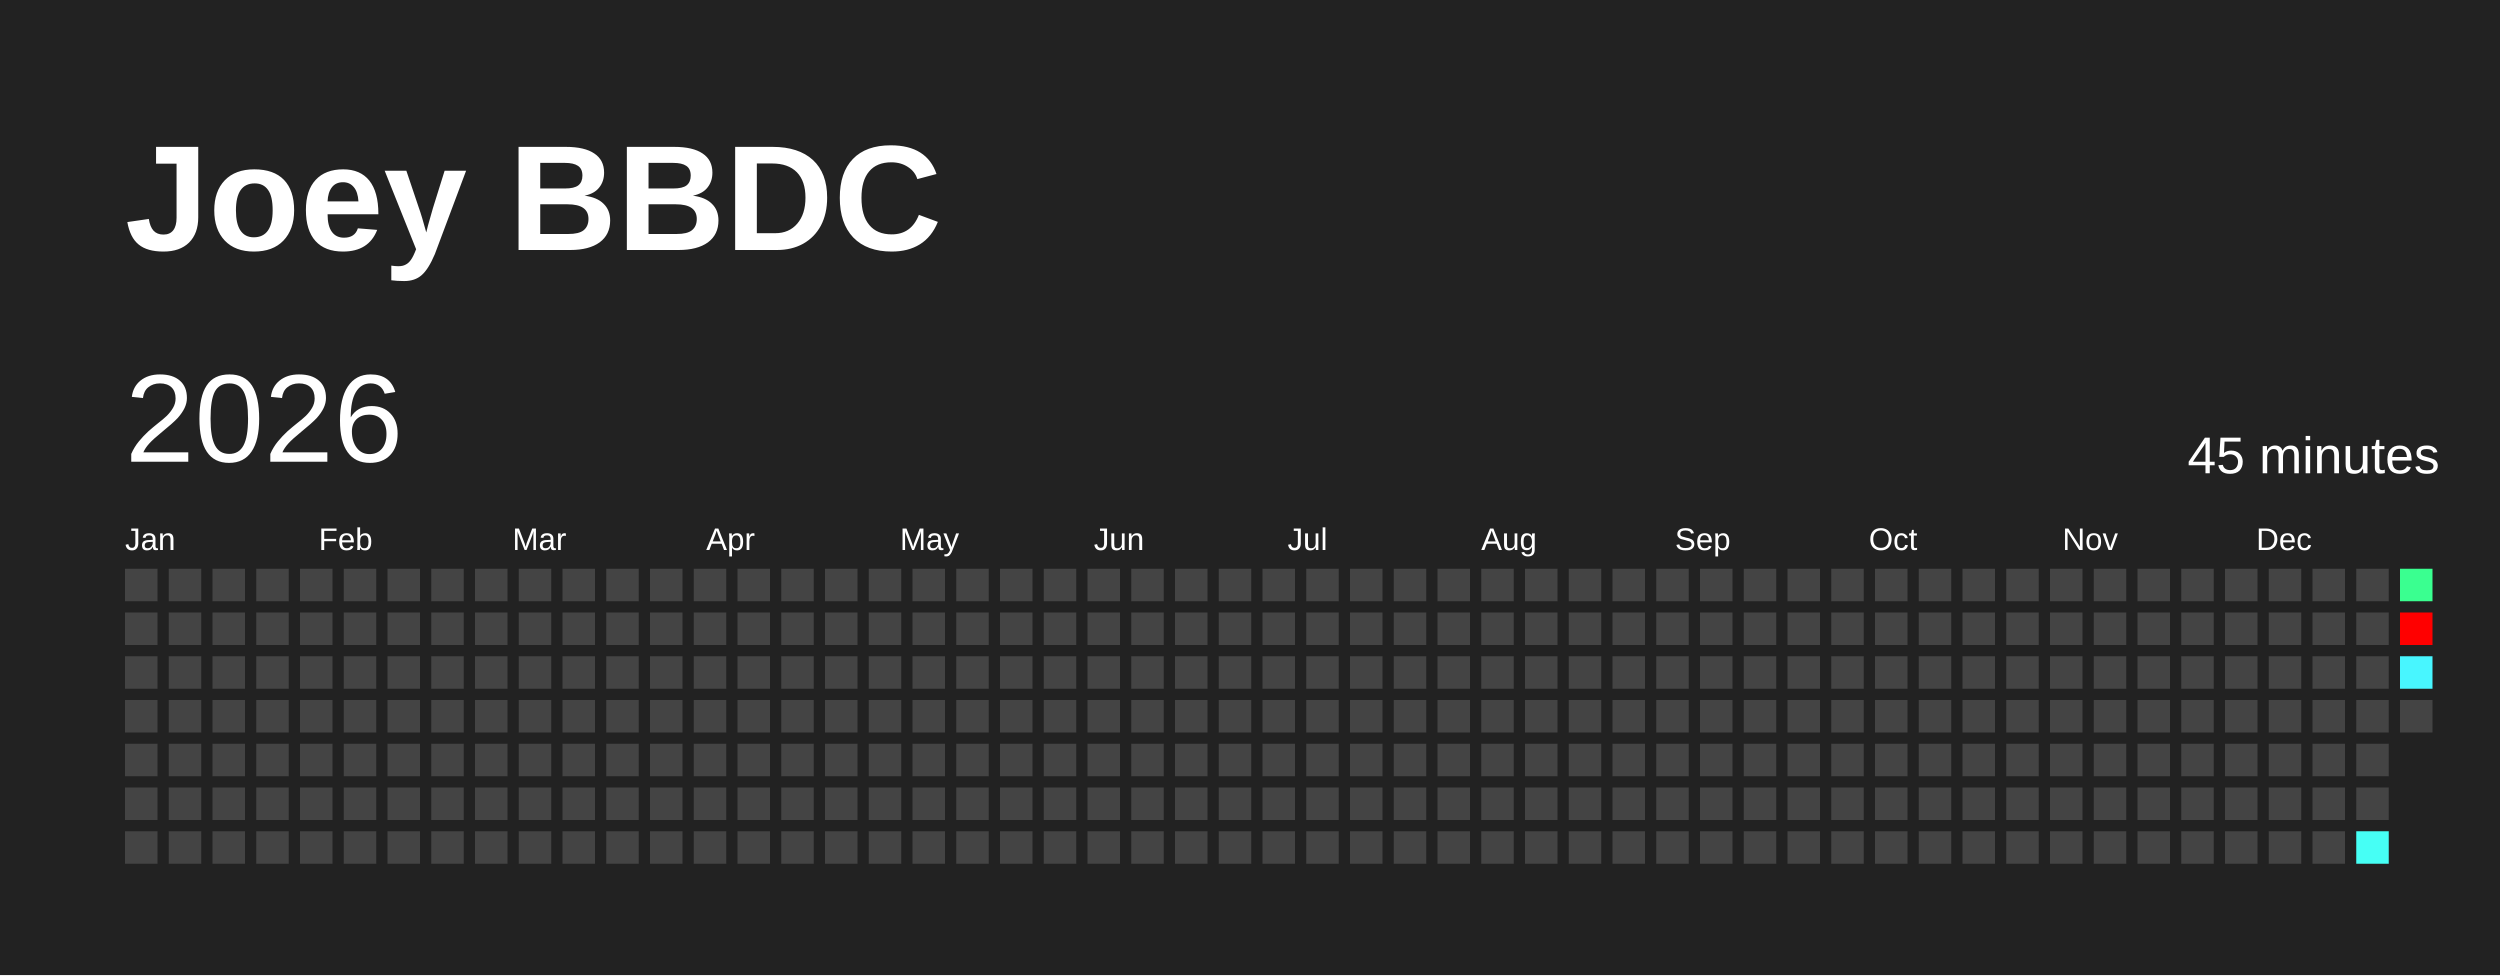
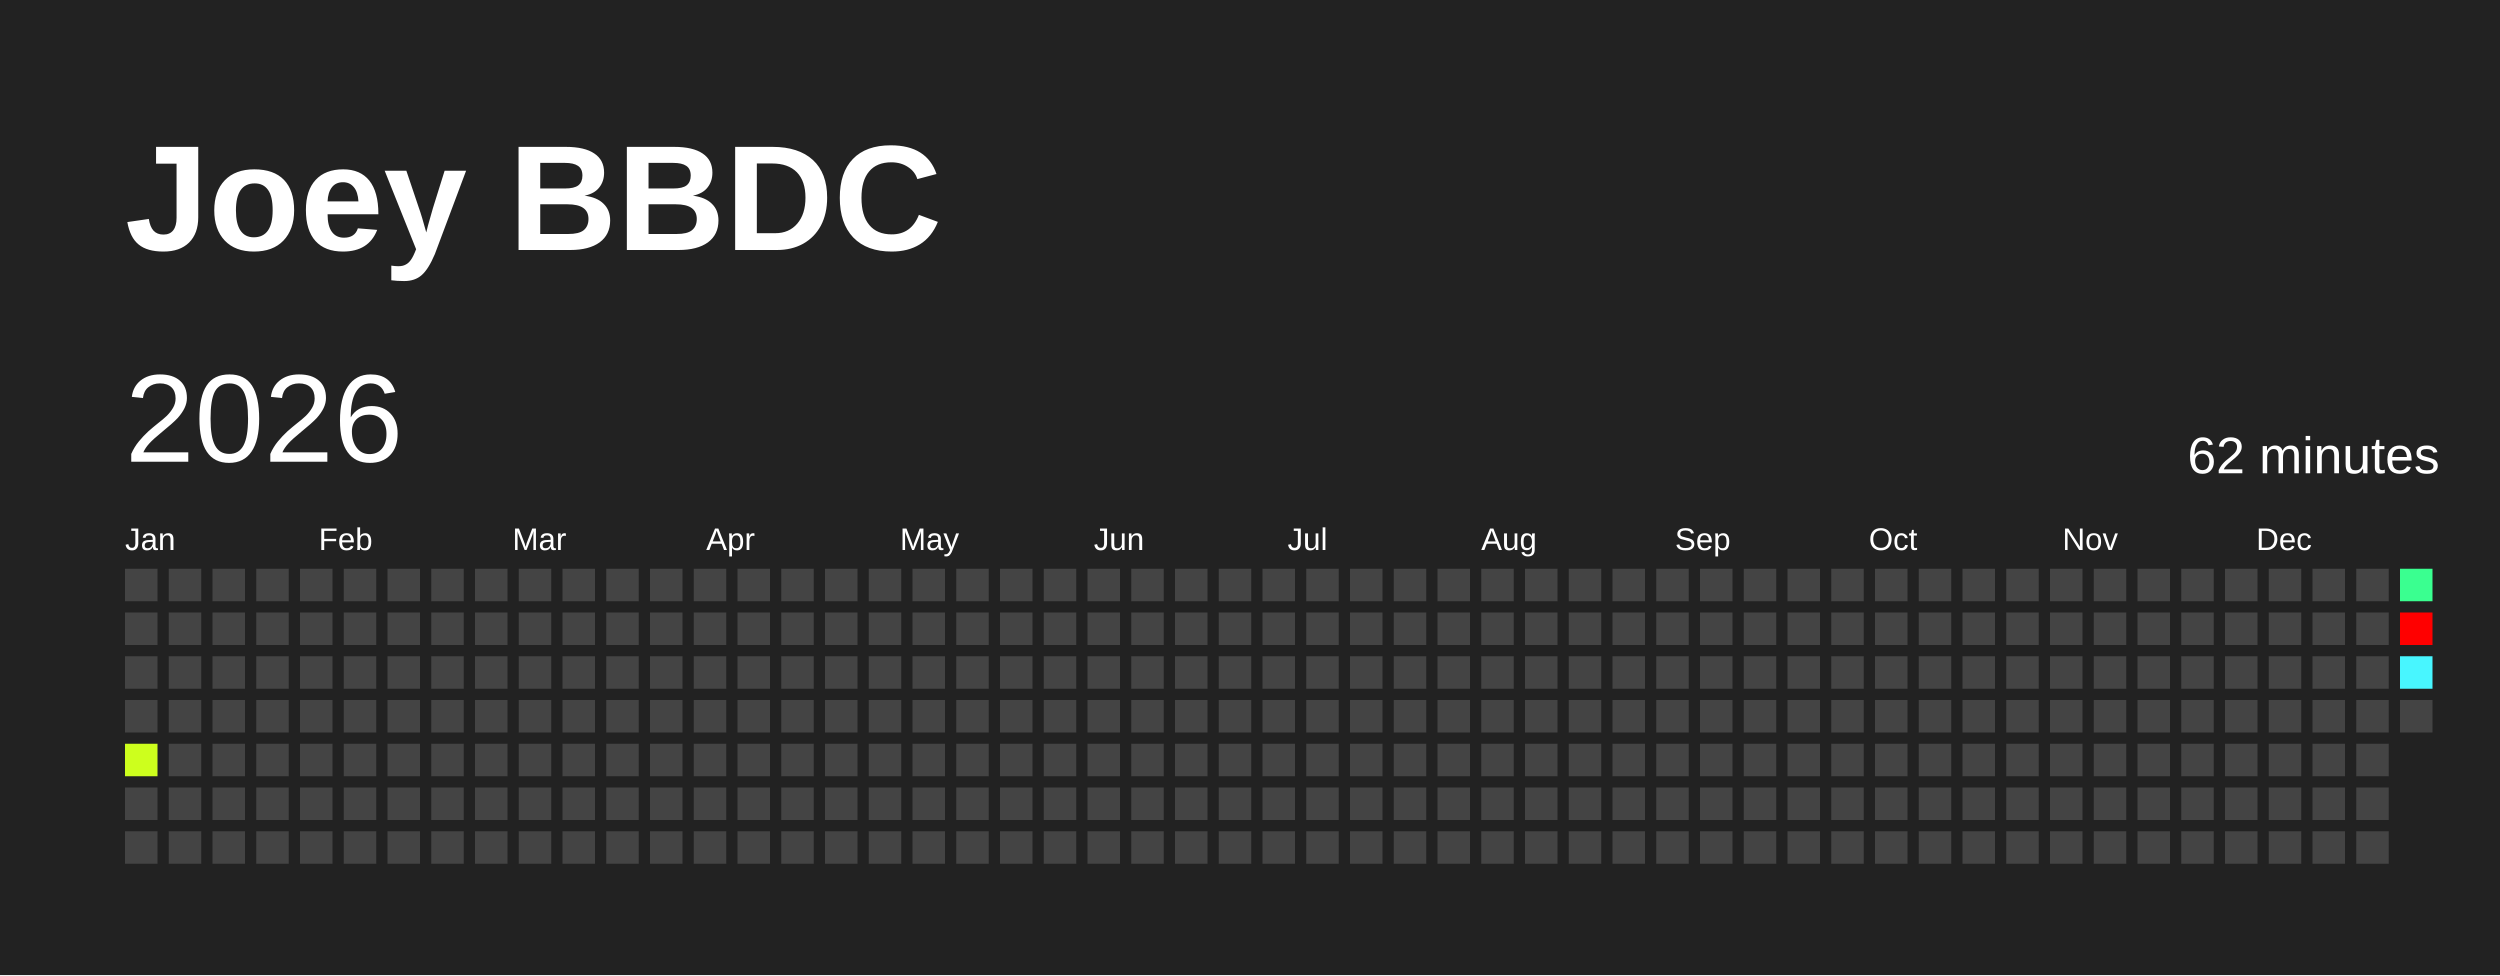
<svg xmlns="http://www.w3.org/2000/svg" baseProfile="full" height="78mm" version="1.1" viewBox="0,0,200,78" width="200mm">
  <defs />
  <rect fill="#222222" height="78" width="200" x="0" y="0" />
  <text fill="#FFFFFF" style="font-size:12px; font-family:Arial; font-weight:bold;" x="10" y="20">Joey BBDC</text>
  <text dominant-baseline="hanging" fill="#FFFFFF" style="font-size:10.0px; font-family:Arial;" x="10" y="30">2026</text>
-   <text dominant-baseline="hanging" fill="#FFFFFF" style="font-size:4.125px; font-family:Arial;" x="175" y="35">45 minutes</text>
+   <text dominant-baseline="hanging" fill="#FFFFFF" style="font-size:4.125px; font-family:Arial;" x="175" y="35">62 minutes</text>
  <text fill="#FFFFFF" style="font-size:2.5px; font-family:Arial" x="10.0" y="44">Jan</text>
  <text fill="#FFFFFF" style="font-size:2.5px; font-family:Arial" x="25.5" y="44">Feb</text>
  <text fill="#FFFFFF" style="font-size:2.5px; font-family:Arial" x="41.0" y="44">Mar</text>
  <text fill="#FFFFFF" style="font-size:2.5px; font-family:Arial" x="56.5" y="44">Apr</text>
  <text fill="#FFFFFF" style="font-size:2.5px; font-family:Arial" x="72.0" y="44">May</text>
  <text fill="#FFFFFF" style="font-size:2.5px; font-family:Arial" x="87.5" y="44">Jun</text>
  <text fill="#FFFFFF" style="font-size:2.5px; font-family:Arial" x="103.0" y="44">Jul</text>
  <text fill="#FFFFFF" style="font-size:2.5px; font-family:Arial" x="118.5" y="44">Aug</text>
  <text fill="#FFFFFF" style="font-size:2.5px; font-family:Arial" x="134.0" y="44">Sep</text>
  <text fill="#FFFFFF" style="font-size:2.5px; font-family:Arial" x="149.5" y="44">Oct</text>
  <text fill="#FFFFFF" style="font-size:2.5px; font-family:Arial" x="165.0" y="44">Nov</text>
  <text fill="#FFFFFF" style="font-size:2.5px; font-family:Arial" x="180.5" y="44">Dec</text>
  <rect fill="#444444" height="2.6" width="2.6" x="10.0" y="45.5" />
  <rect fill="#444444" height="2.6" width="2.6" x="10.0" y="49.0" />
  <rect fill="#444444" height="2.6" width="2.6" x="10.0" y="52.5" />
  <rect fill="#444444" height="2.6" width="2.6" x="10.0" y="56.0" />
-   <rect fill="#444444" height="2.6" width="2.6" x="10.0" y="59.5" />
+   <rect fill="#cdff1d" height="2.6" width="2.6" x="10.0" y="59.5" />
  <rect fill="#444444" height="2.6" width="2.6" x="10.0" y="63.0" />
  <rect fill="#444444" height="2.6" width="2.6" x="10.0" y="66.5" />
  <rect fill="#444444" height="2.6" width="2.6" x="13.5" y="45.5" />
  <rect fill="#444444" height="2.6" width="2.6" x="13.5" y="49.0" />
  <rect fill="#444444" height="2.6" width="2.6" x="13.5" y="52.5" />
  <rect fill="#444444" height="2.6" width="2.6" x="13.5" y="56.0" />
  <rect fill="#444444" height="2.6" width="2.6" x="13.5" y="59.5" />
  <rect fill="#444444" height="2.6" width="2.6" x="13.5" y="63.0" />
  <rect fill="#444444" height="2.6" width="2.6" x="13.5" y="66.5" />
  <rect fill="#444444" height="2.6" width="2.6" x="17.0" y="45.5" />
  <rect fill="#444444" height="2.6" width="2.6" x="17.0" y="49.0" />
  <rect fill="#444444" height="2.6" width="2.6" x="17.0" y="52.5" />
  <rect fill="#444444" height="2.6" width="2.6" x="17.0" y="56.0" />
  <rect fill="#444444" height="2.6" width="2.6" x="17.0" y="59.5" />
  <rect fill="#444444" height="2.6" width="2.6" x="17.0" y="63.0" />
  <rect fill="#444444" height="2.6" width="2.6" x="17.0" y="66.5" />
  <rect fill="#444444" height="2.6" width="2.6" x="20.5" y="45.5" />
  <rect fill="#444444" height="2.6" width="2.6" x="20.5" y="49.0" />
  <rect fill="#444444" height="2.6" width="2.6" x="20.5" y="52.5" />
  <rect fill="#444444" height="2.6" width="2.6" x="20.5" y="56.0" />
  <rect fill="#444444" height="2.6" width="2.6" x="20.5" y="59.5" />
  <rect fill="#444444" height="2.6" width="2.6" x="20.5" y="63.0" />
  <rect fill="#444444" height="2.6" width="2.6" x="20.5" y="66.5" />
  <rect fill="#444444" height="2.6" width="2.6" x="24.0" y="45.5" />
  <rect fill="#444444" height="2.6" width="2.6" x="24.0" y="49.0" />
  <rect fill="#444444" height="2.6" width="2.6" x="24.0" y="52.5" />
  <rect fill="#444444" height="2.6" width="2.6" x="24.0" y="56.0" />
  <rect fill="#444444" height="2.6" width="2.6" x="24.0" y="59.5" />
  <rect fill="#444444" height="2.6" width="2.6" x="24.0" y="63.0" />
  <rect fill="#444444" height="2.6" width="2.6" x="24.0" y="66.5" />
  <rect fill="#444444" height="2.6" width="2.6" x="27.5" y="45.5" />
  <rect fill="#444444" height="2.6" width="2.6" x="27.5" y="49.0" />
  <rect fill="#444444" height="2.6" width="2.6" x="27.5" y="52.5" />
  <rect fill="#444444" height="2.6" width="2.6" x="27.5" y="56.0" />
  <rect fill="#444444" height="2.6" width="2.6" x="27.5" y="59.5" />
  <rect fill="#444444" height="2.6" width="2.6" x="27.5" y="63.0" />
  <rect fill="#444444" height="2.6" width="2.6" x="27.5" y="66.5" />
  <rect fill="#444444" height="2.6" width="2.6" x="31.0" y="45.5" />
  <rect fill="#444444" height="2.6" width="2.6" x="31.0" y="49.0" />
  <rect fill="#444444" height="2.6" width="2.6" x="31.0" y="52.5" />
  <rect fill="#444444" height="2.6" width="2.6" x="31.0" y="56.0" />
  <rect fill="#444444" height="2.6" width="2.6" x="31.0" y="59.5" />
  <rect fill="#444444" height="2.6" width="2.6" x="31.0" y="63.0" />
  <rect fill="#444444" height="2.6" width="2.6" x="31.0" y="66.5" />
  <rect fill="#444444" height="2.6" width="2.6" x="34.5" y="45.5" />
  <rect fill="#444444" height="2.6" width="2.6" x="34.5" y="49.0" />
  <rect fill="#444444" height="2.6" width="2.6" x="34.5" y="52.5" />
  <rect fill="#444444" height="2.6" width="2.6" x="34.5" y="56.0" />
  <rect fill="#444444" height="2.6" width="2.6" x="34.5" y="59.5" />
  <rect fill="#444444" height="2.6" width="2.6" x="34.5" y="63.0" />
  <rect fill="#444444" height="2.6" width="2.6" x="34.5" y="66.5" />
  <rect fill="#444444" height="2.6" width="2.6" x="38.0" y="45.5" />
  <rect fill="#444444" height="2.6" width="2.6" x="38.0" y="49.0" />
  <rect fill="#444444" height="2.6" width="2.6" x="38.0" y="52.5" />
  <rect fill="#444444" height="2.6" width="2.6" x="38.0" y="56.0" />
  <rect fill="#444444" height="2.6" width="2.6" x="38.0" y="59.5" />
  <rect fill="#444444" height="2.6" width="2.6" x="38.0" y="63.0" />
  <rect fill="#444444" height="2.6" width="2.6" x="38.0" y="66.5" />
  <rect fill="#444444" height="2.6" width="2.6" x="41.5" y="45.5" />
  <rect fill="#444444" height="2.6" width="2.6" x="41.5" y="49.0" />
  <rect fill="#444444" height="2.6" width="2.6" x="41.5" y="52.5" />
  <rect fill="#444444" height="2.6" width="2.6" x="41.5" y="56.0" />
  <rect fill="#444444" height="2.6" width="2.6" x="41.5" y="59.5" />
  <rect fill="#444444" height="2.6" width="2.6" x="41.5" y="63.0" />
  <rect fill="#444444" height="2.6" width="2.6" x="41.5" y="66.5" />
  <rect fill="#444444" height="2.6" width="2.6" x="45.0" y="45.5" />
  <rect fill="#444444" height="2.6" width="2.6" x="45.0" y="49.0" />
  <rect fill="#444444" height="2.6" width="2.6" x="45.0" y="52.5" />
  <rect fill="#444444" height="2.6" width="2.6" x="45.0" y="56.0" />
  <rect fill="#444444" height="2.6" width="2.6" x="45.0" y="59.5" />
  <rect fill="#444444" height="2.6" width="2.6" x="45.0" y="63.0" />
  <rect fill="#444444" height="2.6" width="2.6" x="45.0" y="66.5" />
  <rect fill="#444444" height="2.6" width="2.6" x="48.5" y="45.5" />
  <rect fill="#444444" height="2.6" width="2.6" x="48.5" y="49.0" />
  <rect fill="#444444" height="2.6" width="2.6" x="48.5" y="52.5" />
  <rect fill="#444444" height="2.6" width="2.6" x="48.5" y="56.0" />
  <rect fill="#444444" height="2.6" width="2.6" x="48.5" y="59.5" />
  <rect fill="#444444" height="2.6" width="2.6" x="48.5" y="63.0" />
  <rect fill="#444444" height="2.6" width="2.6" x="48.5" y="66.5" />
  <rect fill="#444444" height="2.6" width="2.6" x="52.0" y="45.5" />
  <rect fill="#444444" height="2.6" width="2.6" x="52.0" y="49.0" />
  <rect fill="#444444" height="2.6" width="2.6" x="52.0" y="52.5" />
  <rect fill="#444444" height="2.6" width="2.6" x="52.0" y="56.0" />
  <rect fill="#444444" height="2.6" width="2.6" x="52.0" y="59.5" />
  <rect fill="#444444" height="2.6" width="2.6" x="52.0" y="63.0" />
  <rect fill="#444444" height="2.6" width="2.6" x="52.0" y="66.5" />
  <rect fill="#444444" height="2.6" width="2.6" x="55.5" y="45.5" />
  <rect fill="#444444" height="2.6" width="2.6" x="55.5" y="49.0" />
  <rect fill="#444444" height="2.6" width="2.6" x="55.5" y="52.5" />
  <rect fill="#444444" height="2.6" width="2.6" x="55.5" y="56.0" />
  <rect fill="#444444" height="2.6" width="2.6" x="55.5" y="59.5" />
  <rect fill="#444444" height="2.6" width="2.6" x="55.5" y="63.0" />
  <rect fill="#444444" height="2.6" width="2.6" x="55.5" y="66.5" />
  <rect fill="#444444" height="2.6" width="2.6" x="59.0" y="45.5" />
  <rect fill="#444444" height="2.6" width="2.6" x="59.0" y="49.0" />
  <rect fill="#444444" height="2.6" width="2.6" x="59.0" y="52.5" />
  <rect fill="#444444" height="2.6" width="2.6" x="59.0" y="56.0" />
  <rect fill="#444444" height="2.6" width="2.6" x="59.0" y="59.5" />
  <rect fill="#444444" height="2.6" width="2.6" x="59.0" y="63.0" />
  <rect fill="#444444" height="2.6" width="2.6" x="59.0" y="66.5" />
  <rect fill="#444444" height="2.6" width="2.6" x="62.5" y="45.5" />
  <rect fill="#444444" height="2.6" width="2.6" x="62.5" y="49.0" />
  <rect fill="#444444" height="2.6" width="2.6" x="62.5" y="52.5" />
  <rect fill="#444444" height="2.6" width="2.6" x="62.5" y="56.0" />
  <rect fill="#444444" height="2.6" width="2.6" x="62.5" y="59.5" />
  <rect fill="#444444" height="2.6" width="2.6" x="62.5" y="63.0" />
  <rect fill="#444444" height="2.6" width="2.6" x="62.5" y="66.5" />
  <rect fill="#444444" height="2.6" width="2.6" x="66.0" y="45.5" />
  <rect fill="#444444" height="2.6" width="2.6" x="66.0" y="49.0" />
  <rect fill="#444444" height="2.6" width="2.6" x="66.0" y="52.5" />
  <rect fill="#444444" height="2.6" width="2.6" x="66.0" y="56.0" />
  <rect fill="#444444" height="2.6" width="2.6" x="66.0" y="59.5" />
  <rect fill="#444444" height="2.6" width="2.6" x="66.0" y="63.0" />
  <rect fill="#444444" height="2.6" width="2.6" x="66.0" y="66.5" />
  <rect fill="#444444" height="2.6" width="2.6" x="69.5" y="45.5" />
  <rect fill="#444444" height="2.6" width="2.6" x="69.5" y="49.0" />
  <rect fill="#444444" height="2.6" width="2.6" x="69.5" y="52.5" />
  <rect fill="#444444" height="2.6" width="2.6" x="69.5" y="56.0" />
  <rect fill="#444444" height="2.6" width="2.6" x="69.5" y="59.5" />
  <rect fill="#444444" height="2.6" width="2.6" x="69.5" y="63.0" />
  <rect fill="#444444" height="2.6" width="2.6" x="69.5" y="66.5" />
  <rect fill="#444444" height="2.6" width="2.6" x="73.0" y="45.5" />
  <rect fill="#444444" height="2.6" width="2.6" x="73.0" y="49.0" />
  <rect fill="#444444" height="2.6" width="2.6" x="73.0" y="52.5" />
  <rect fill="#444444" height="2.6" width="2.6" x="73.0" y="56.0" />
  <rect fill="#444444" height="2.6" width="2.6" x="73.0" y="59.5" />
  <rect fill="#444444" height="2.6" width="2.6" x="73.0" y="63.0" />
  <rect fill="#444444" height="2.6" width="2.6" x="73.0" y="66.5" />
  <rect fill="#444444" height="2.6" width="2.6" x="76.5" y="45.5" />
  <rect fill="#444444" height="2.6" width="2.6" x="76.5" y="49.0" />
  <rect fill="#444444" height="2.6" width="2.6" x="76.5" y="52.5" />
  <rect fill="#444444" height="2.6" width="2.6" x="76.5" y="56.0" />
  <rect fill="#444444" height="2.6" width="2.6" x="76.5" y="59.5" />
  <rect fill="#444444" height="2.6" width="2.6" x="76.5" y="63.0" />
  <rect fill="#444444" height="2.6" width="2.6" x="76.5" y="66.5" />
  <rect fill="#444444" height="2.6" width="2.6" x="80.0" y="45.5" />
  <rect fill="#444444" height="2.6" width="2.6" x="80.0" y="49.0" />
  <rect fill="#444444" height="2.6" width="2.6" x="80.0" y="52.5" />
  <rect fill="#444444" height="2.6" width="2.6" x="80.0" y="56.0" />
  <rect fill="#444444" height="2.6" width="2.6" x="80.0" y="59.5" />
  <rect fill="#444444" height="2.6" width="2.6" x="80.0" y="63.0" />
  <rect fill="#444444" height="2.6" width="2.6" x="80.0" y="66.5" />
  <rect fill="#444444" height="2.6" width="2.6" x="83.5" y="45.5" />
  <rect fill="#444444" height="2.6" width="2.6" x="83.5" y="49.0" />
  <rect fill="#444444" height="2.6" width="2.6" x="83.5" y="52.5" />
  <rect fill="#444444" height="2.6" width="2.6" x="83.5" y="56.0" />
  <rect fill="#444444" height="2.6" width="2.6" x="83.5" y="59.5" />
  <rect fill="#444444" height="2.6" width="2.6" x="83.5" y="63.0" />
  <rect fill="#444444" height="2.6" width="2.6" x="83.5" y="66.5" />
  <rect fill="#444444" height="2.6" width="2.6" x="87.0" y="45.5" />
  <rect fill="#444444" height="2.6" width="2.6" x="87.0" y="49.0" />
  <rect fill="#444444" height="2.6" width="2.6" x="87.0" y="52.5" />
  <rect fill="#444444" height="2.6" width="2.6" x="87.0" y="56.0" />
  <rect fill="#444444" height="2.6" width="2.6" x="87.0" y="59.5" />
  <rect fill="#444444" height="2.6" width="2.6" x="87.0" y="63.0" />
  <rect fill="#444444" height="2.6" width="2.6" x="87.0" y="66.5" />
  <rect fill="#444444" height="2.6" width="2.6" x="90.5" y="45.5" />
  <rect fill="#444444" height="2.6" width="2.6" x="90.5" y="49.0" />
  <rect fill="#444444" height="2.6" width="2.6" x="90.5" y="52.5" />
  <rect fill="#444444" height="2.6" width="2.6" x="90.5" y="56.0" />
  <rect fill="#444444" height="2.6" width="2.6" x="90.5" y="59.5" />
  <rect fill="#444444" height="2.6" width="2.6" x="90.5" y="63.0" />
  <rect fill="#444444" height="2.6" width="2.6" x="90.5" y="66.5" />
  <rect fill="#444444" height="2.6" width="2.6" x="94.0" y="45.5" />
  <rect fill="#444444" height="2.6" width="2.6" x="94.0" y="49.0" />
  <rect fill="#444444" height="2.6" width="2.6" x="94.0" y="52.5" />
  <rect fill="#444444" height="2.6" width="2.6" x="94.0" y="56.0" />
  <rect fill="#444444" height="2.6" width="2.6" x="94.0" y="59.5" />
  <rect fill="#444444" height="2.6" width="2.6" x="94.0" y="63.0" />
  <rect fill="#444444" height="2.6" width="2.6" x="94.0" y="66.5" />
  <rect fill="#444444" height="2.6" width="2.6" x="97.5" y="45.5" />
  <rect fill="#444444" height="2.6" width="2.6" x="97.5" y="49.0" />
  <rect fill="#444444" height="2.6" width="2.6" x="97.5" y="52.5" />
  <rect fill="#444444" height="2.6" width="2.6" x="97.5" y="56.0" />
  <rect fill="#444444" height="2.6" width="2.6" x="97.5" y="59.5" />
  <rect fill="#444444" height="2.6" width="2.6" x="97.5" y="63.0" />
  <rect fill="#444444" height="2.6" width="2.6" x="97.5" y="66.5" />
  <rect fill="#444444" height="2.6" width="2.6" x="101.0" y="45.5" />
  <rect fill="#444444" height="2.6" width="2.6" x="101.0" y="49.0" />
  <rect fill="#444444" height="2.6" width="2.6" x="101.0" y="52.5" />
  <rect fill="#444444" height="2.6" width="2.6" x="101.0" y="56.0" />
  <rect fill="#444444" height="2.6" width="2.6" x="101.0" y="59.5" />
  <rect fill="#444444" height="2.6" width="2.6" x="101.0" y="63.0" />
  <rect fill="#444444" height="2.6" width="2.6" x="101.0" y="66.5" />
  <rect fill="#444444" height="2.6" width="2.6" x="104.5" y="45.5" />
  <rect fill="#444444" height="2.6" width="2.6" x="104.5" y="49.0" />
  <rect fill="#444444" height="2.6" width="2.6" x="104.5" y="52.5" />
  <rect fill="#444444" height="2.6" width="2.6" x="104.5" y="56.0" />
  <rect fill="#444444" height="2.6" width="2.6" x="104.5" y="59.5" />
  <rect fill="#444444" height="2.6" width="2.6" x="104.5" y="63.0" />
  <rect fill="#444444" height="2.6" width="2.6" x="104.5" y="66.5" />
  <rect fill="#444444" height="2.6" width="2.6" x="108.0" y="45.5" />
  <rect fill="#444444" height="2.6" width="2.6" x="108.0" y="49.0" />
  <rect fill="#444444" height="2.6" width="2.6" x="108.0" y="52.5" />
  <rect fill="#444444" height="2.6" width="2.6" x="108.0" y="56.0" />
  <rect fill="#444444" height="2.6" width="2.6" x="108.0" y="59.5" />
  <rect fill="#444444" height="2.6" width="2.6" x="108.0" y="63.0" />
  <rect fill="#444444" height="2.6" width="2.6" x="108.0" y="66.5" />
  <rect fill="#444444" height="2.6" width="2.6" x="111.5" y="45.5" />
  <rect fill="#444444" height="2.6" width="2.6" x="111.5" y="49.0" />
  <rect fill="#444444" height="2.6" width="2.6" x="111.5" y="52.5" />
  <rect fill="#444444" height="2.6" width="2.6" x="111.5" y="56.0" />
  <rect fill="#444444" height="2.6" width="2.6" x="111.5" y="59.5" />
  <rect fill="#444444" height="2.6" width="2.6" x="111.5" y="63.0" />
  <rect fill="#444444" height="2.6" width="2.6" x="111.5" y="66.5" />
  <rect fill="#444444" height="2.6" width="2.6" x="115.0" y="45.5" />
  <rect fill="#444444" height="2.6" width="2.6" x="115.0" y="49.0" />
  <rect fill="#444444" height="2.6" width="2.6" x="115.0" y="52.5" />
  <rect fill="#444444" height="2.6" width="2.6" x="115.0" y="56.0" />
  <rect fill="#444444" height="2.6" width="2.6" x="115.0" y="59.5" />
  <rect fill="#444444" height="2.6" width="2.6" x="115.0" y="63.0" />
  <rect fill="#444444" height="2.6" width="2.6" x="115.0" y="66.5" />
  <rect fill="#444444" height="2.6" width="2.6" x="118.5" y="45.5" />
  <rect fill="#444444" height="2.6" width="2.6" x="118.5" y="49.0" />
  <rect fill="#444444" height="2.6" width="2.6" x="118.5" y="52.5" />
  <rect fill="#444444" height="2.6" width="2.6" x="118.5" y="56.0" />
  <rect fill="#444444" height="2.6" width="2.6" x="118.5" y="59.5" />
  <rect fill="#444444" height="2.6" width="2.6" x="118.5" y="63.0" />
  <rect fill="#444444" height="2.6" width="2.6" x="118.5" y="66.5" />
  <rect fill="#444444" height="2.6" width="2.6" x="122.0" y="45.5" />
  <rect fill="#444444" height="2.6" width="2.6" x="122.0" y="49.0" />
  <rect fill="#444444" height="2.6" width="2.6" x="122.0" y="52.5" />
  <rect fill="#444444" height="2.6" width="2.6" x="122.0" y="56.0" />
  <rect fill="#444444" height="2.6" width="2.6" x="122.0" y="59.5" />
  <rect fill="#444444" height="2.6" width="2.6" x="122.0" y="63.0" />
  <rect fill="#444444" height="2.6" width="2.6" x="122.0" y="66.5" />
  <rect fill="#444444" height="2.6" width="2.6" x="125.5" y="45.5" />
  <rect fill="#444444" height="2.6" width="2.6" x="125.5" y="49.0" />
  <rect fill="#444444" height="2.6" width="2.6" x="125.5" y="52.5" />
  <rect fill="#444444" height="2.6" width="2.6" x="125.5" y="56.0" />
  <rect fill="#444444" height="2.6" width="2.6" x="125.5" y="59.5" />
  <rect fill="#444444" height="2.6" width="2.6" x="125.5" y="63.0" />
  <rect fill="#444444" height="2.6" width="2.6" x="125.5" y="66.5" />
  <rect fill="#444444" height="2.6" width="2.6" x="129.0" y="45.5" />
  <rect fill="#444444" height="2.6" width="2.6" x="129.0" y="49.0" />
  <rect fill="#444444" height="2.6" width="2.6" x="129.0" y="52.5" />
  <rect fill="#444444" height="2.6" width="2.6" x="129.0" y="56.0" />
  <rect fill="#444444" height="2.6" width="2.6" x="129.0" y="59.5" />
  <rect fill="#444444" height="2.6" width="2.6" x="129.0" y="63.0" />
  <rect fill="#444444" height="2.6" width="2.6" x="129.0" y="66.5" />
  <rect fill="#444444" height="2.6" width="2.6" x="132.5" y="45.5" />
  <rect fill="#444444" height="2.6" width="2.6" x="132.5" y="49.0" />
  <rect fill="#444444" height="2.6" width="2.6" x="132.5" y="52.5" />
  <rect fill="#444444" height="2.6" width="2.6" x="132.5" y="56.0" />
  <rect fill="#444444" height="2.6" width="2.6" x="132.5" y="59.5" />
  <rect fill="#444444" height="2.6" width="2.6" x="132.5" y="63.0" />
  <rect fill="#444444" height="2.6" width="2.6" x="132.5" y="66.5" />
  <rect fill="#444444" height="2.6" width="2.6" x="136.0" y="45.5" />
  <rect fill="#444444" height="2.6" width="2.6" x="136.0" y="49.0" />
  <rect fill="#444444" height="2.6" width="2.6" x="136.0" y="52.5" />
  <rect fill="#444444" height="2.6" width="2.6" x="136.0" y="56.0" />
  <rect fill="#444444" height="2.6" width="2.6" x="136.0" y="59.5" />
  <rect fill="#444444" height="2.6" width="2.6" x="136.0" y="63.0" />
  <rect fill="#444444" height="2.6" width="2.6" x="136.0" y="66.5" />
  <rect fill="#444444" height="2.6" width="2.6" x="139.5" y="45.5" />
  <rect fill="#444444" height="2.6" width="2.6" x="139.5" y="49.0" />
  <rect fill="#444444" height="2.6" width="2.6" x="139.5" y="52.5" />
  <rect fill="#444444" height="2.6" width="2.6" x="139.5" y="56.0" />
  <rect fill="#444444" height="2.6" width="2.6" x="139.5" y="59.5" />
  <rect fill="#444444" height="2.6" width="2.6" x="139.5" y="63.0" />
  <rect fill="#444444" height="2.6" width="2.6" x="139.5" y="66.5" />
  <rect fill="#444444" height="2.6" width="2.6" x="143.0" y="45.5" />
  <rect fill="#444444" height="2.6" width="2.6" x="143.0" y="49.0" />
  <rect fill="#444444" height="2.6" width="2.6" x="143.0" y="52.5" />
  <rect fill="#444444" height="2.6" width="2.6" x="143.0" y="56.0" />
  <rect fill="#444444" height="2.6" width="2.6" x="143.0" y="59.5" />
  <rect fill="#444444" height="2.6" width="2.6" x="143.0" y="63.0" />
  <rect fill="#444444" height="2.6" width="2.6" x="143.0" y="66.5" />
  <rect fill="#444444" height="2.6" width="2.6" x="146.5" y="45.5" />
  <rect fill="#444444" height="2.6" width="2.6" x="146.5" y="49.0" />
  <rect fill="#444444" height="2.6" width="2.6" x="146.5" y="52.5" />
  <rect fill="#444444" height="2.6" width="2.6" x="146.5" y="56.0" />
  <rect fill="#444444" height="2.6" width="2.6" x="146.5" y="59.5" />
  <rect fill="#444444" height="2.6" width="2.6" x="146.5" y="63.0" />
  <rect fill="#444444" height="2.6" width="2.6" x="146.5" y="66.5" />
  <rect fill="#444444" height="2.6" width="2.6" x="150.0" y="45.5" />
  <rect fill="#444444" height="2.6" width="2.6" x="150.0" y="49.0" />
  <rect fill="#444444" height="2.6" width="2.6" x="150.0" y="52.5" />
  <rect fill="#444444" height="2.6" width="2.6" x="150.0" y="56.0" />
  <rect fill="#444444" height="2.6" width="2.6" x="150.0" y="59.5" />
  <rect fill="#444444" height="2.6" width="2.6" x="150.0" y="63.0" />
  <rect fill="#444444" height="2.6" width="2.6" x="150.0" y="66.5" />
  <rect fill="#444444" height="2.6" width="2.6" x="153.5" y="45.5" />
  <rect fill="#444444" height="2.6" width="2.6" x="153.5" y="49.0" />
  <rect fill="#444444" height="2.6" width="2.6" x="153.5" y="52.5" />
  <rect fill="#444444" height="2.6" width="2.6" x="153.5" y="56.0" />
  <rect fill="#444444" height="2.6" width="2.6" x="153.5" y="59.5" />
  <rect fill="#444444" height="2.6" width="2.6" x="153.5" y="63.0" />
  <rect fill="#444444" height="2.6" width="2.6" x="153.5" y="66.5" />
  <rect fill="#444444" height="2.6" width="2.6" x="157.0" y="45.5" />
  <rect fill="#444444" height="2.6" width="2.6" x="157.0" y="49.0" />
  <rect fill="#444444" height="2.6" width="2.6" x="157.0" y="52.5" />
  <rect fill="#444444" height="2.6" width="2.6" x="157.0" y="56.0" />
  <rect fill="#444444" height="2.6" width="2.6" x="157.0" y="59.5" />
  <rect fill="#444444" height="2.6" width="2.6" x="157.0" y="63.0" />
  <rect fill="#444444" height="2.6" width="2.6" x="157.0" y="66.5" />
  <rect fill="#444444" height="2.6" width="2.6" x="160.5" y="45.5" />
  <rect fill="#444444" height="2.6" width="2.6" x="160.5" y="49.0" />
  <rect fill="#444444" height="2.6" width="2.6" x="160.5" y="52.5" />
  <rect fill="#444444" height="2.6" width="2.6" x="160.5" y="56.0" />
  <rect fill="#444444" height="2.6" width="2.6" x="160.5" y="59.5" />
  <rect fill="#444444" height="2.6" width="2.6" x="160.5" y="63.0" />
  <rect fill="#444444" height="2.6" width="2.6" x="160.5" y="66.5" />
  <rect fill="#444444" height="2.6" width="2.6" x="164.0" y="45.5" />
  <rect fill="#444444" height="2.6" width="2.6" x="164.0" y="49.0" />
  <rect fill="#444444" height="2.6" width="2.6" x="164.0" y="52.5" />
  <rect fill="#444444" height="2.6" width="2.6" x="164.0" y="56.0" />
  <rect fill="#444444" height="2.6" width="2.6" x="164.0" y="59.5" />
  <rect fill="#444444" height="2.6" width="2.6" x="164.0" y="63.0" />
  <rect fill="#444444" height="2.6" width="2.6" x="164.0" y="66.5" />
  <rect fill="#444444" height="2.6" width="2.6" x="167.5" y="45.5" />
  <rect fill="#444444" height="2.6" width="2.6" x="167.5" y="49.0" />
  <rect fill="#444444" height="2.6" width="2.6" x="167.5" y="52.5" />
  <rect fill="#444444" height="2.6" width="2.6" x="167.5" y="56.0" />
  <rect fill="#444444" height="2.6" width="2.6" x="167.5" y="59.5" />
  <rect fill="#444444" height="2.6" width="2.6" x="167.5" y="63.0" />
  <rect fill="#444444" height="2.6" width="2.6" x="167.5" y="66.5" />
  <rect fill="#444444" height="2.6" width="2.6" x="171.0" y="45.5" />
  <rect fill="#444444" height="2.6" width="2.6" x="171.0" y="49.0" />
  <rect fill="#444444" height="2.6" width="2.6" x="171.0" y="52.5" />
  <rect fill="#444444" height="2.6" width="2.6" x="171.0" y="56.0" />
  <rect fill="#444444" height="2.6" width="2.6" x="171.0" y="59.5" />
  <rect fill="#444444" height="2.6" width="2.6" x="171.0" y="63.0" />
  <rect fill="#444444" height="2.6" width="2.6" x="171.0" y="66.5" />
  <rect fill="#444444" height="2.6" width="2.6" x="174.5" y="45.5" />
  <rect fill="#444444" height="2.6" width="2.6" x="174.5" y="49.0" />
  <rect fill="#444444" height="2.6" width="2.6" x="174.5" y="52.5" />
  <rect fill="#444444" height="2.6" width="2.6" x="174.5" y="56.0" />
  <rect fill="#444444" height="2.6" width="2.6" x="174.5" y="59.5" />
  <rect fill="#444444" height="2.6" width="2.6" x="174.5" y="63.0" />
  <rect fill="#444444" height="2.6" width="2.6" x="174.5" y="66.5" />
  <rect fill="#444444" height="2.6" width="2.6" x="178.0" y="45.5" />
  <rect fill="#444444" height="2.6" width="2.6" x="178.0" y="49.0" />
  <rect fill="#444444" height="2.6" width="2.6" x="178.0" y="52.5" />
  <rect fill="#444444" height="2.6" width="2.6" x="178.0" y="56.0" />
  <rect fill="#444444" height="2.6" width="2.6" x="178.0" y="59.5" />
  <rect fill="#444444" height="2.6" width="2.6" x="178.0" y="63.0" />
  <rect fill="#444444" height="2.6" width="2.6" x="178.0" y="66.5" />
  <rect fill="#444444" height="2.6" width="2.6" x="181.5" y="45.5" />
  <rect fill="#444444" height="2.6" width="2.6" x="181.5" y="49.0" />
  <rect fill="#444444" height="2.6" width="2.6" x="181.5" y="52.5" />
  <rect fill="#444444" height="2.6" width="2.6" x="181.5" y="56.0" />
  <rect fill="#444444" height="2.6" width="2.6" x="181.5" y="59.5" />
  <rect fill="#444444" height="2.6" width="2.6" x="181.5" y="63.0" />
  <rect fill="#444444" height="2.6" width="2.6" x="181.5" y="66.5" />
  <rect fill="#444444" height="2.6" width="2.6" x="185.0" y="45.5" />
  <rect fill="#444444" height="2.6" width="2.6" x="185.0" y="49.0" />
  <rect fill="#444444" height="2.6" width="2.6" x="185.0" y="52.5" />
  <rect fill="#444444" height="2.6" width="2.6" x="185.0" y="56.0" />
  <rect fill="#444444" height="2.6" width="2.6" x="185.0" y="59.5" />
  <rect fill="#444444" height="2.6" width="2.6" x="185.0" y="63.0" />
  <rect fill="#444444" height="2.6" width="2.6" x="185.0" y="66.5" />
  <rect fill="#444444" height="2.6" width="2.6" x="188.5" y="45.5" />
  <rect fill="#444444" height="2.6" width="2.6" x="188.5" y="49.0" />
  <rect fill="#444444" height="2.6" width="2.6" x="188.5" y="52.5" />
  <rect fill="#444444" height="2.6" width="2.6" x="188.5" y="56.0" />
  <rect fill="#444444" height="2.6" width="2.6" x="188.5" y="59.5" />
  <rect fill="#444444" height="2.6" width="2.6" x="188.5" y="63.0" />
-   <rect fill="#46fff5" height="2.6" width="2.6" x="188.5" y="66.5" />
+   <rect fill="#444444" height="2.6" width="2.6" x="188.5" y="66.5" />
  <rect fill="#3aff90" height="2.6" width="2.6" x="192.0" y="45.5" />
  <rect fill="red" height="2.6" width="2.6" x="192.0" y="49.0" />
  <rect fill="#48f6ff" height="2.6" width="2.6" x="192.0" y="52.5" />
  <rect fill="#444444" height="2.6" width="2.6" x="192.0" y="56.0" />
</svg>
